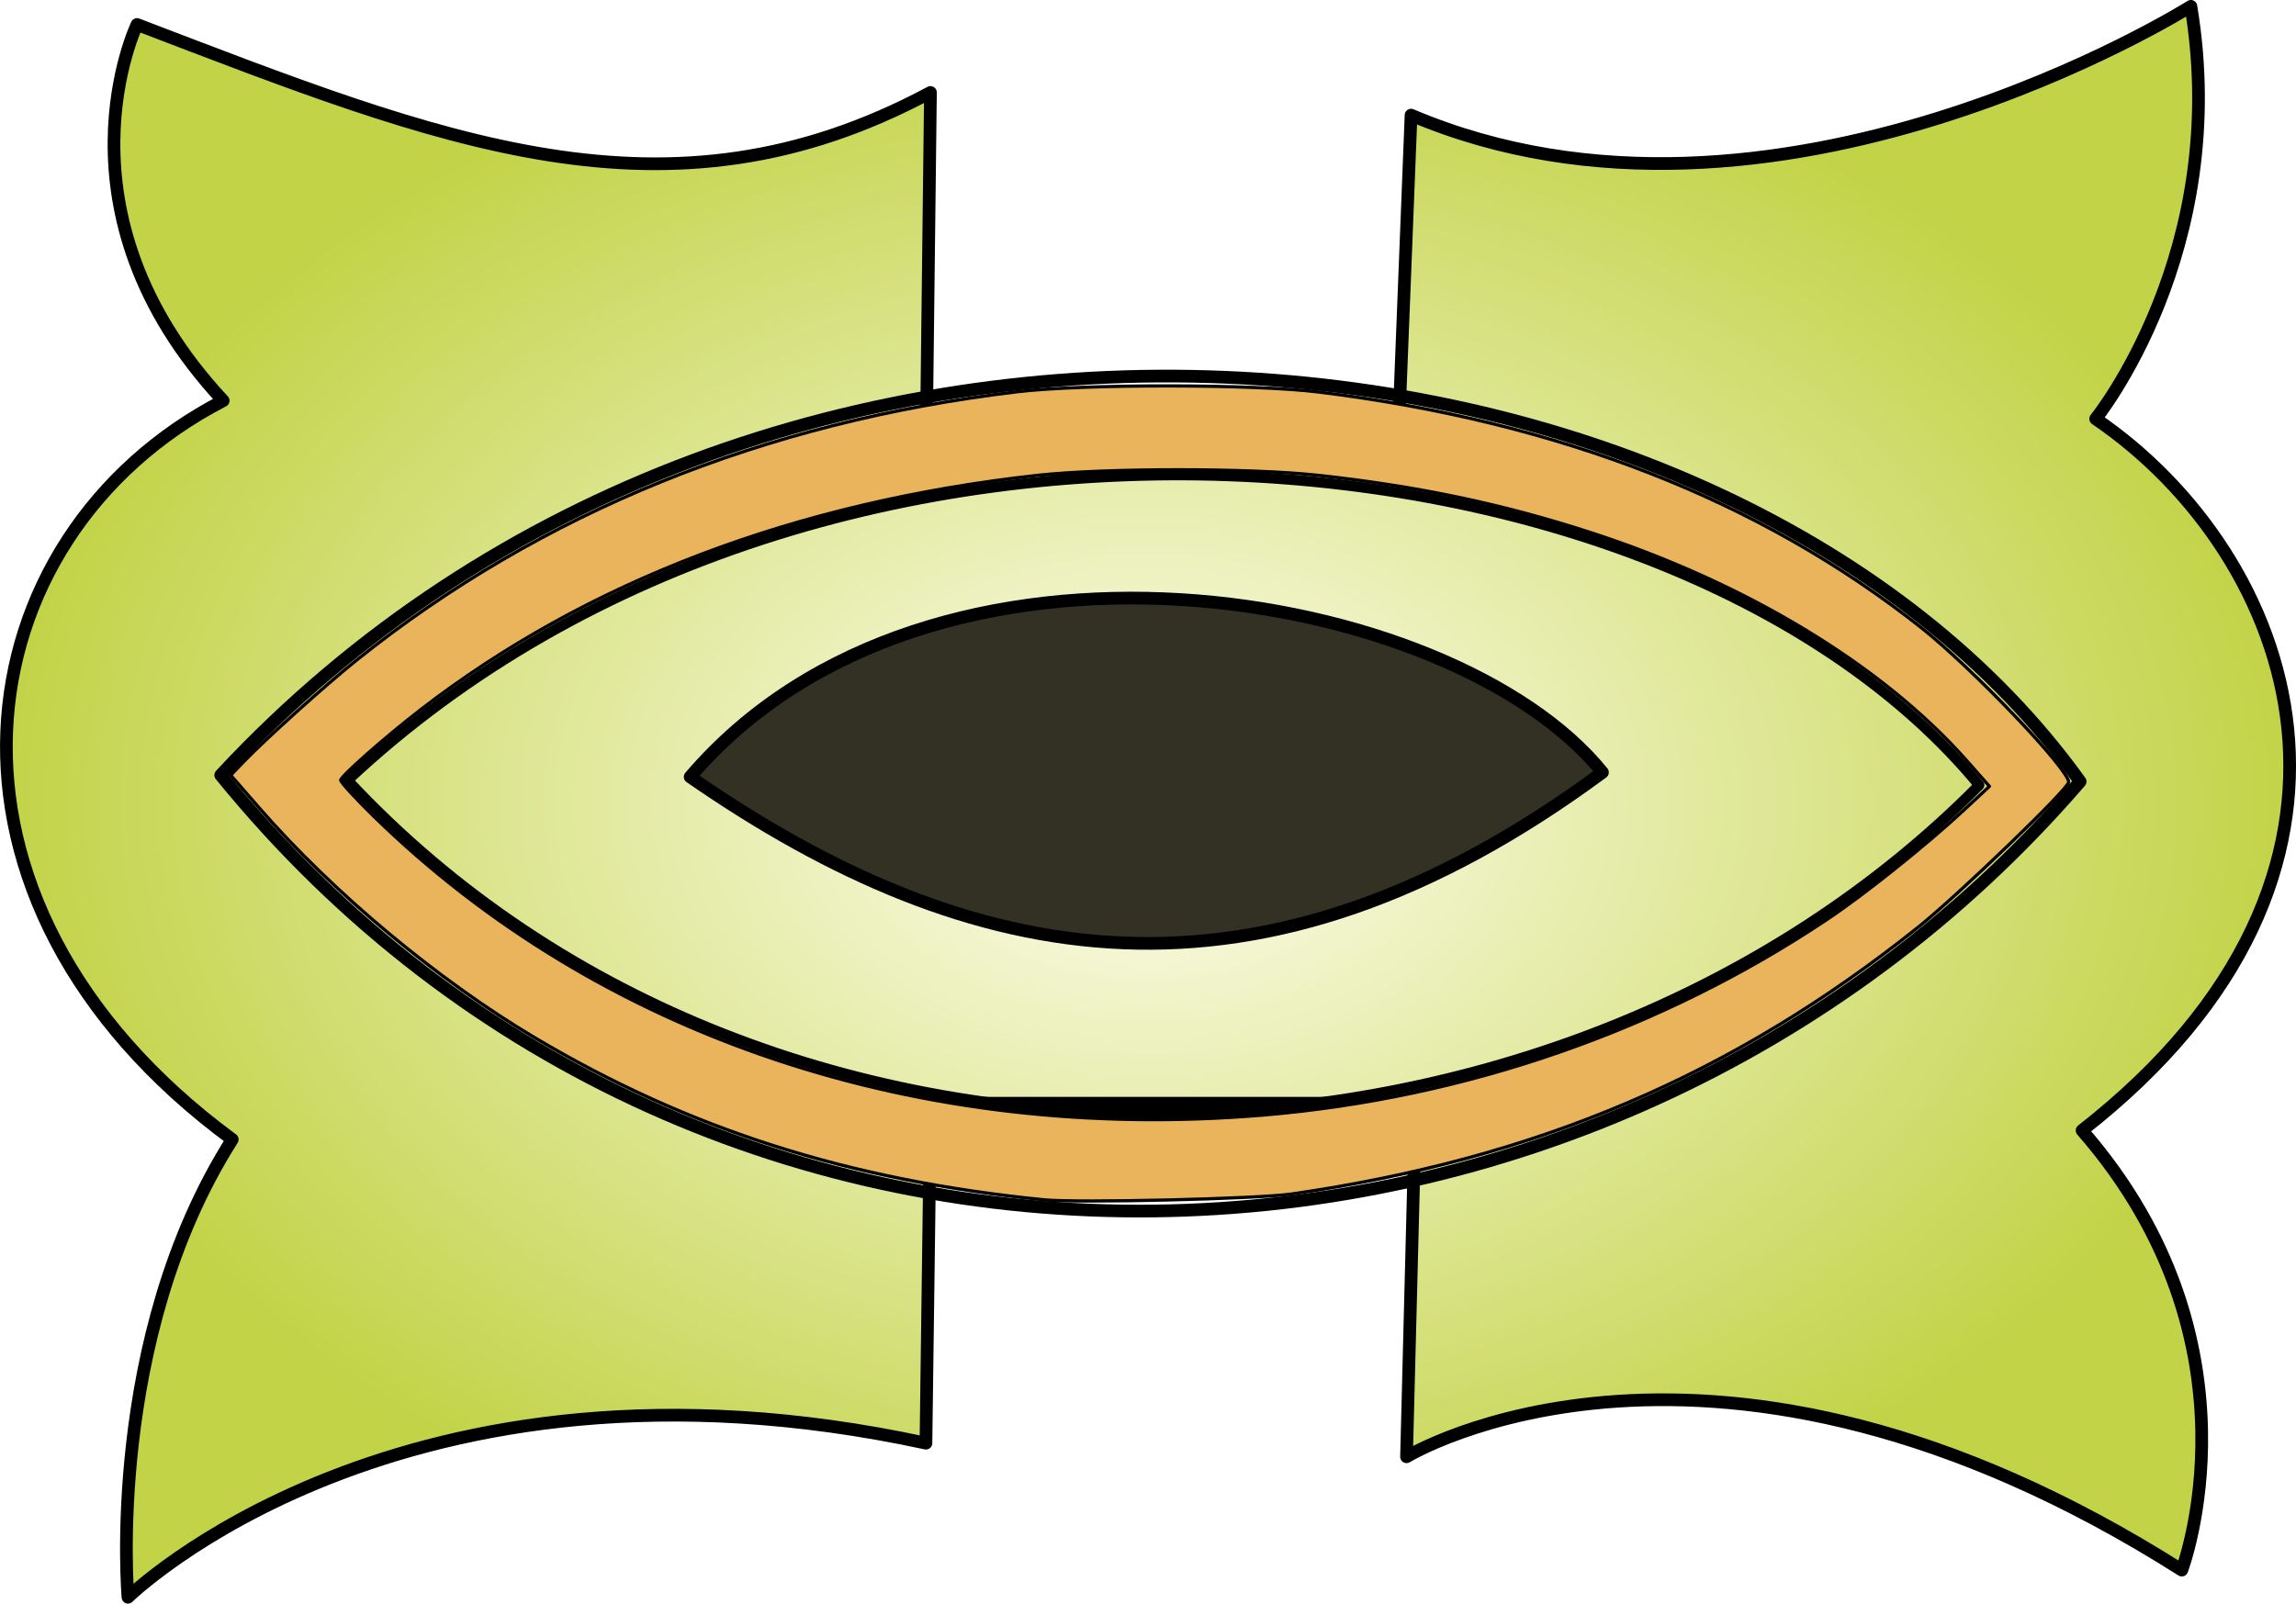
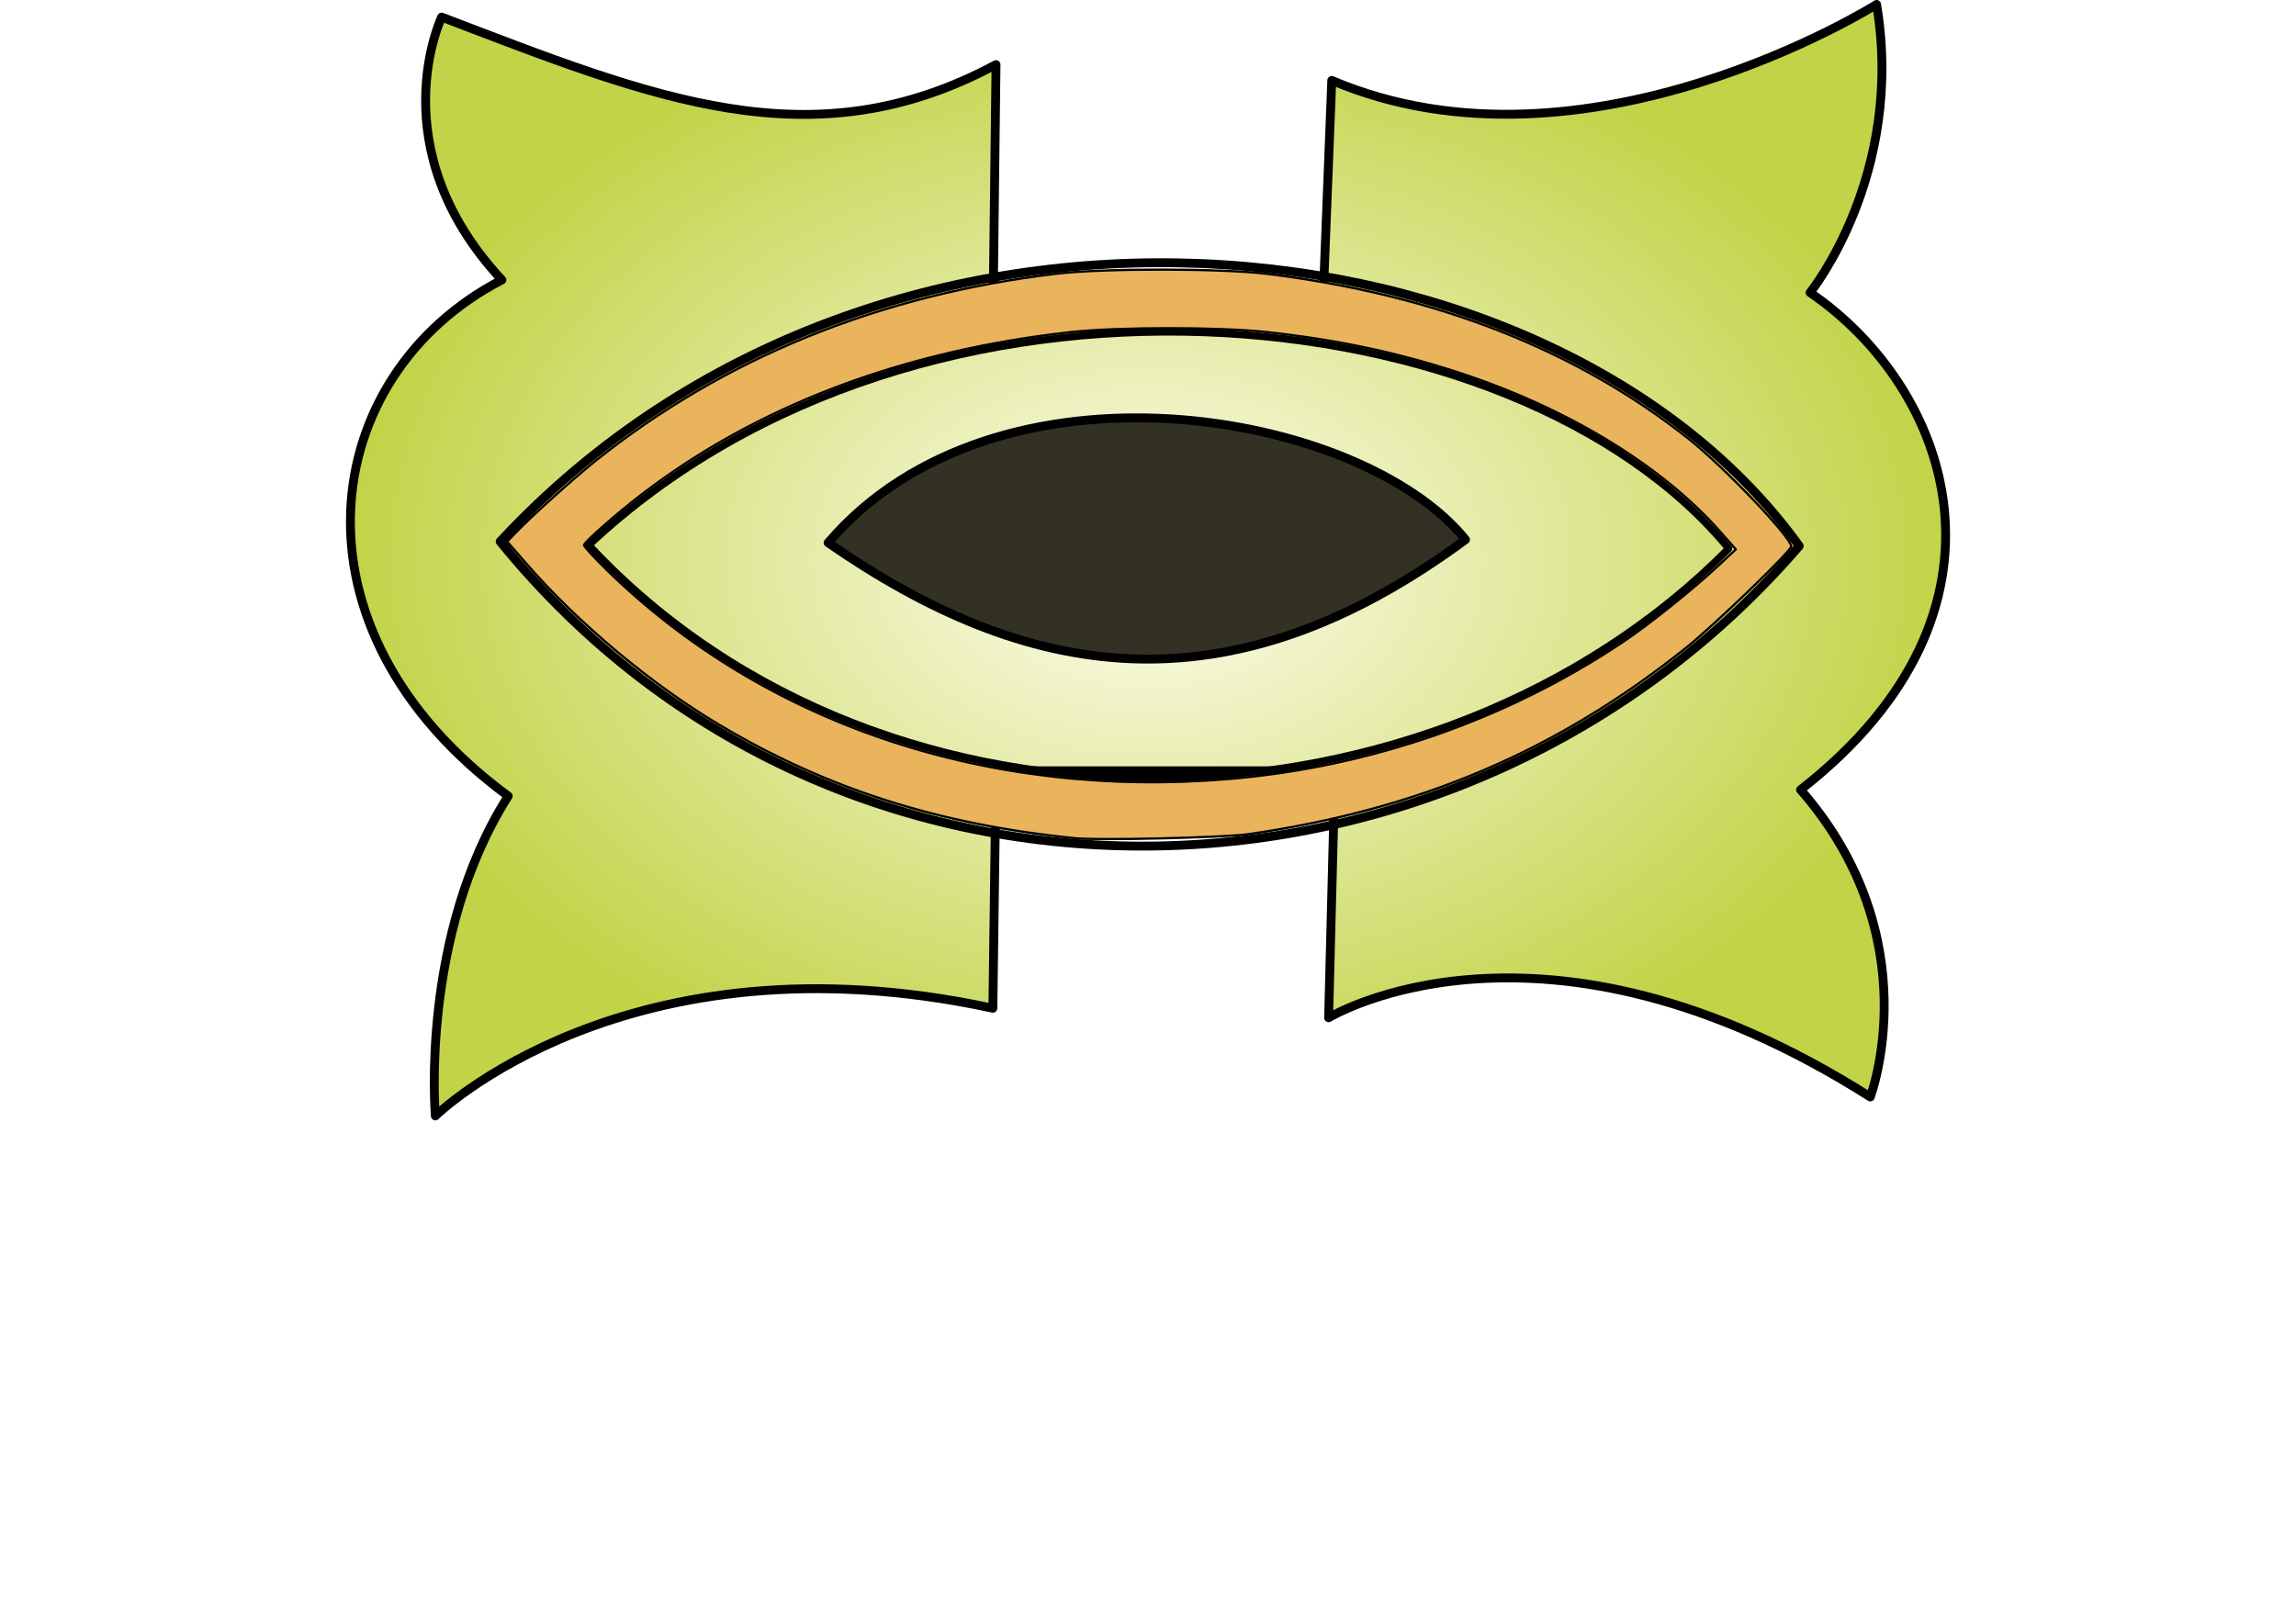
- <svg xmlns="http://www.w3.org/2000/svg" xmlns:xlink="http://www.w3.org/1999/xlink" width="100" height="69.864" id="svg3010" version="1.1">
+ <svg xmlns="http://www.w3.org/2000/svg" xmlns:xlink="http://www.w3.org/1999/xlink" width="100" height="69.864" id="svg3010" version="1.1" viewBox="0 0 100 100">
  <defs id="defs3012">
    <linearGradient id="linearGradient4155">
      <stop style="stop-color:#fffef1;stop-opacity:1;" offset="0" id="stop4157" />
      <stop style="stop-color:#c2d347;stop-opacity:1" offset="1" id="stop4159" />
    </linearGradient>
    <radialGradient xlink:href="#linearGradient4155" id="radialGradient4161" cx="373.565" cy="354.822" fx="373.565" fy="354.822" r="90.43" gradientTransform="matrix(0.5529125,0,0,0.3891139,126.5862,188.4475)" gradientUnits="userSpaceOnUse" />
  </defs>
  <g id="layer1" style="display:inline" transform="translate(-283.1351,-291.5051)" />
  <g id="layer4" style="display:inline" transform="translate(-283.1351,-291.5051)">
    <path style="fill:url(#radialGradient4161);fill-opacity:1;fill-rule:evenodd;stroke:#000000;stroke-width:0.553px;stroke-linecap:round;stroke-linejoin:round;stroke-opacity:1" d="m 289.103,292.571 c 13.204,5.047 23.072,9.126 34.557,2.962 l -0.197,16.587 20.537,-0.592 0.592,-15.008 c 15.797,6.714 33.965,-4.739 33.965,-4.739 1.777,10.663 -4.147,17.97 -4.147,17.97 8.689,5.924 13.823,19.747 -0.592,31.003 8.096,9.281 4.344,19.154 4.344,19.154 -20.537,-13.033 -33.767,-4.937 -33.767,-4.937 l 0.395,-15.403 h -21.129 l -0.197,14.81 c -22.906,-4.937 -34.755,6.714 -34.755,6.714 0,0 -0.987,-11.256 4.542,-19.944 -14.218,-10.466 -11.848,-26.263 -0.395,-32.187 -7.68,-8.238 -3.752,-16.39 -3.752,-16.39 z" id="path3353" />
  </g>
  <g id="layer2" transform="translate(-283.1351,-291.5051)">
    <path style="fill:#333124;fill-opacity:1;fill-rule:evenodd;stroke:#000000;stroke-width:0.553px;stroke-linecap:round;stroke-linejoin:round;stroke-opacity:1" d="m 313.194,325.351 c 10.469,-12.245 33.187,-8.294 39.735,-0.197 -14.941,11.031 -27.447,8.715 -39.735,0.197 z" id="path4164" />
    <path style="fill:none;fill-rule:evenodd;stroke:#000000;stroke-width:0.553px;stroke-linecap:round;stroke-linejoin:round;stroke-opacity:1" d="m 292.748,325.274 c 23.774,-25.593 65.894,-20.721 80.986,0.279 -20.805,24.156 -59.762,25.832 -80.986,-0.279 z" id="path4166" />
    <path style="fill:none;fill-rule:evenodd;stroke:#000000;stroke-width:0.453px;stroke-linecap:round;stroke-linejoin:round;stroke-opacity:1" d="m 298.276,325.498 c 20.86,-19.569 57.816,-15.845 71.059,0.214 -18.255,18.471 -52.436,19.752 -71.059,-0.214 z" id="path4166-2" />
    <path style="opacity:1;fill:#eab45c;fill-opacity:1;stroke:#000000;stroke-width:0.14;stroke-linecap:round;stroke-linejoin:round;stroke-miterlimit:4;stroke-dasharray:none;stroke-opacity:1" d="m 328.622,343.777 c -8.488,-0.842 -15.472,-3.066 -22.207,-7.071 -4.222,-2.511 -8.778,-6.314 -12.012,-10.028 l -1.22,-1.401 0.545,-0.567 c 0.967,-1.007 3.591,-3.368 4.948,-4.454 8.049,-6.436 17.731,-10.369 28.759,-11.683 2.897,-0.345 10.291,-0.339 13.124,0.01 10.489,1.295 19.241,4.717 26.252,10.265 2.23,1.765 6.423,6.159 6.423,6.731 0,0.29 -4.806,4.923 -6.563,6.327 -8.06,6.441 -16.626,10.087 -27.298,11.619 -1.466,0.211 -9.315,0.395 -10.752,0.252 z m 9.565,-3.696 c 8.81,-0.744 17.33,-3.706 24.546,-8.535 1.626,-1.088 4.31,-3.236 5.948,-4.759 l 1.101,-1.024 -0.979,-1.108 c -3.664,-4.149 -9.609,-7.753 -16.427,-9.961 -3.817,-1.236 -7.462,-2.001 -11.815,-2.48 -2.96,-0.326 -9.303,-0.325 -12.252,10e-4 -10.511,1.163 -19.615,4.622 -26.845,10.201 -1.545,1.192 -3.491,2.909 -3.491,3.079 0,0.089 0.644,0.792 1.431,1.562 9.832,9.61 23.773,14.292 38.783,13.024 z" id="path4183" />
  </g>
</svg>
